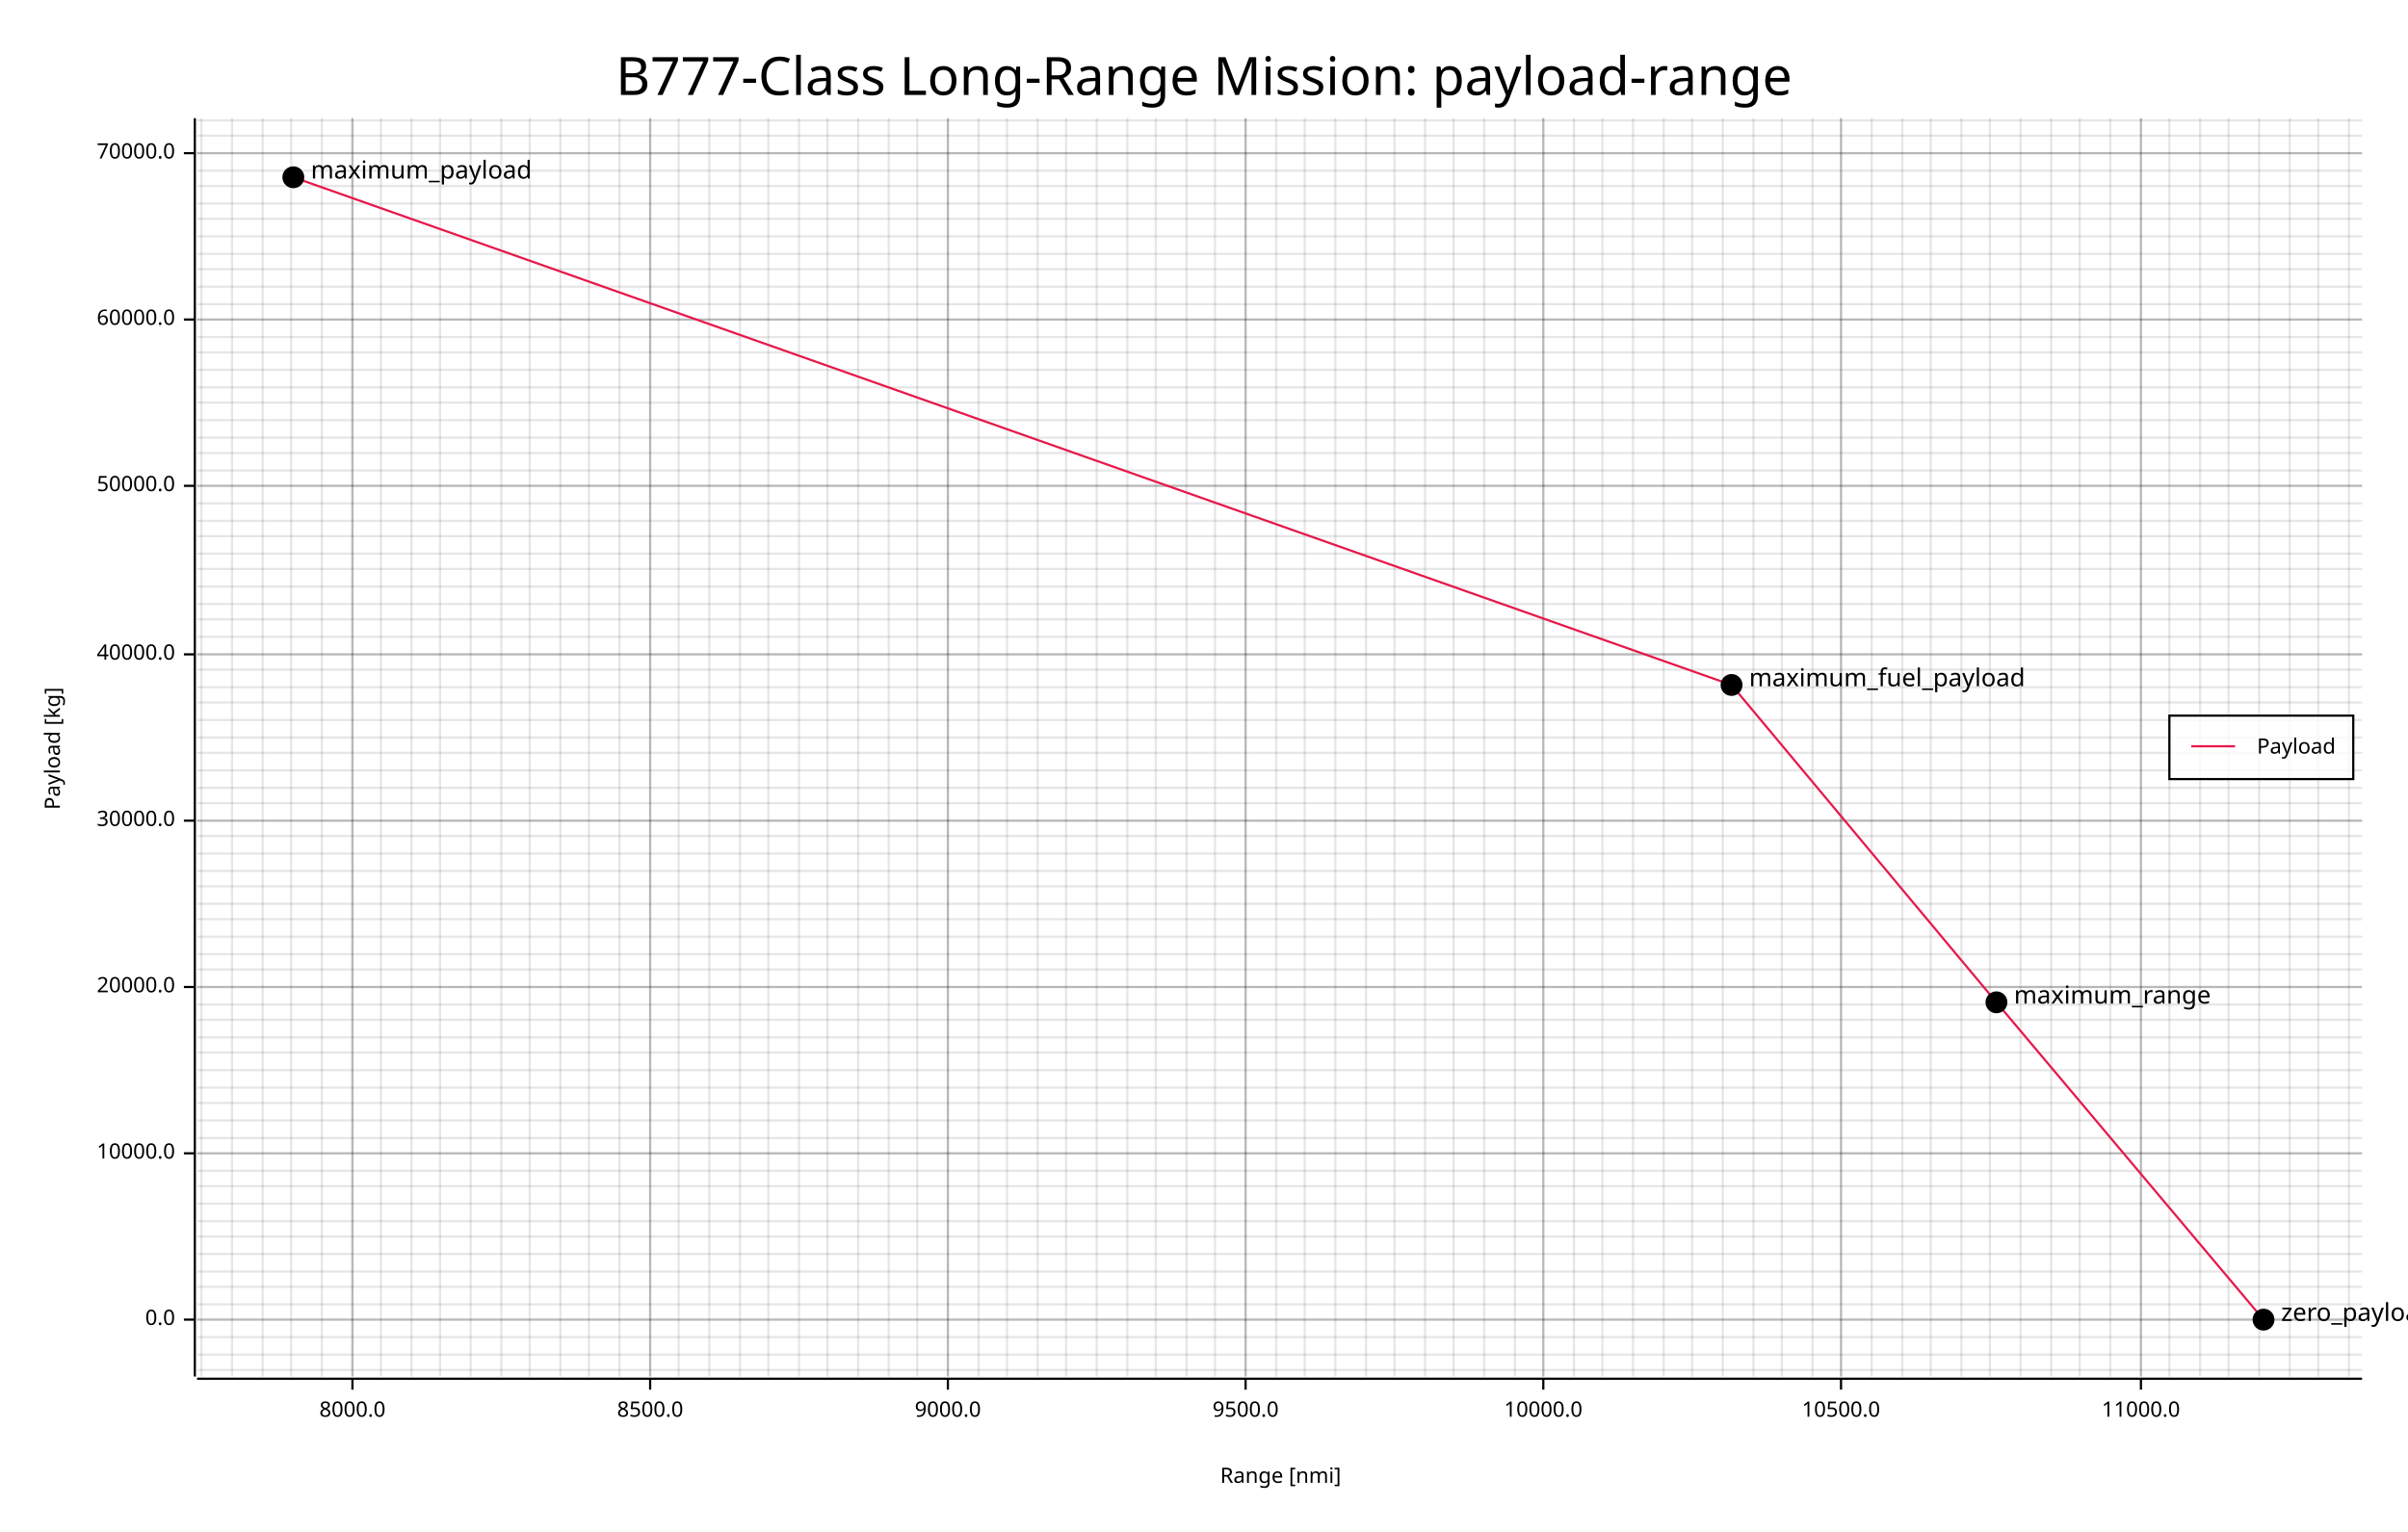
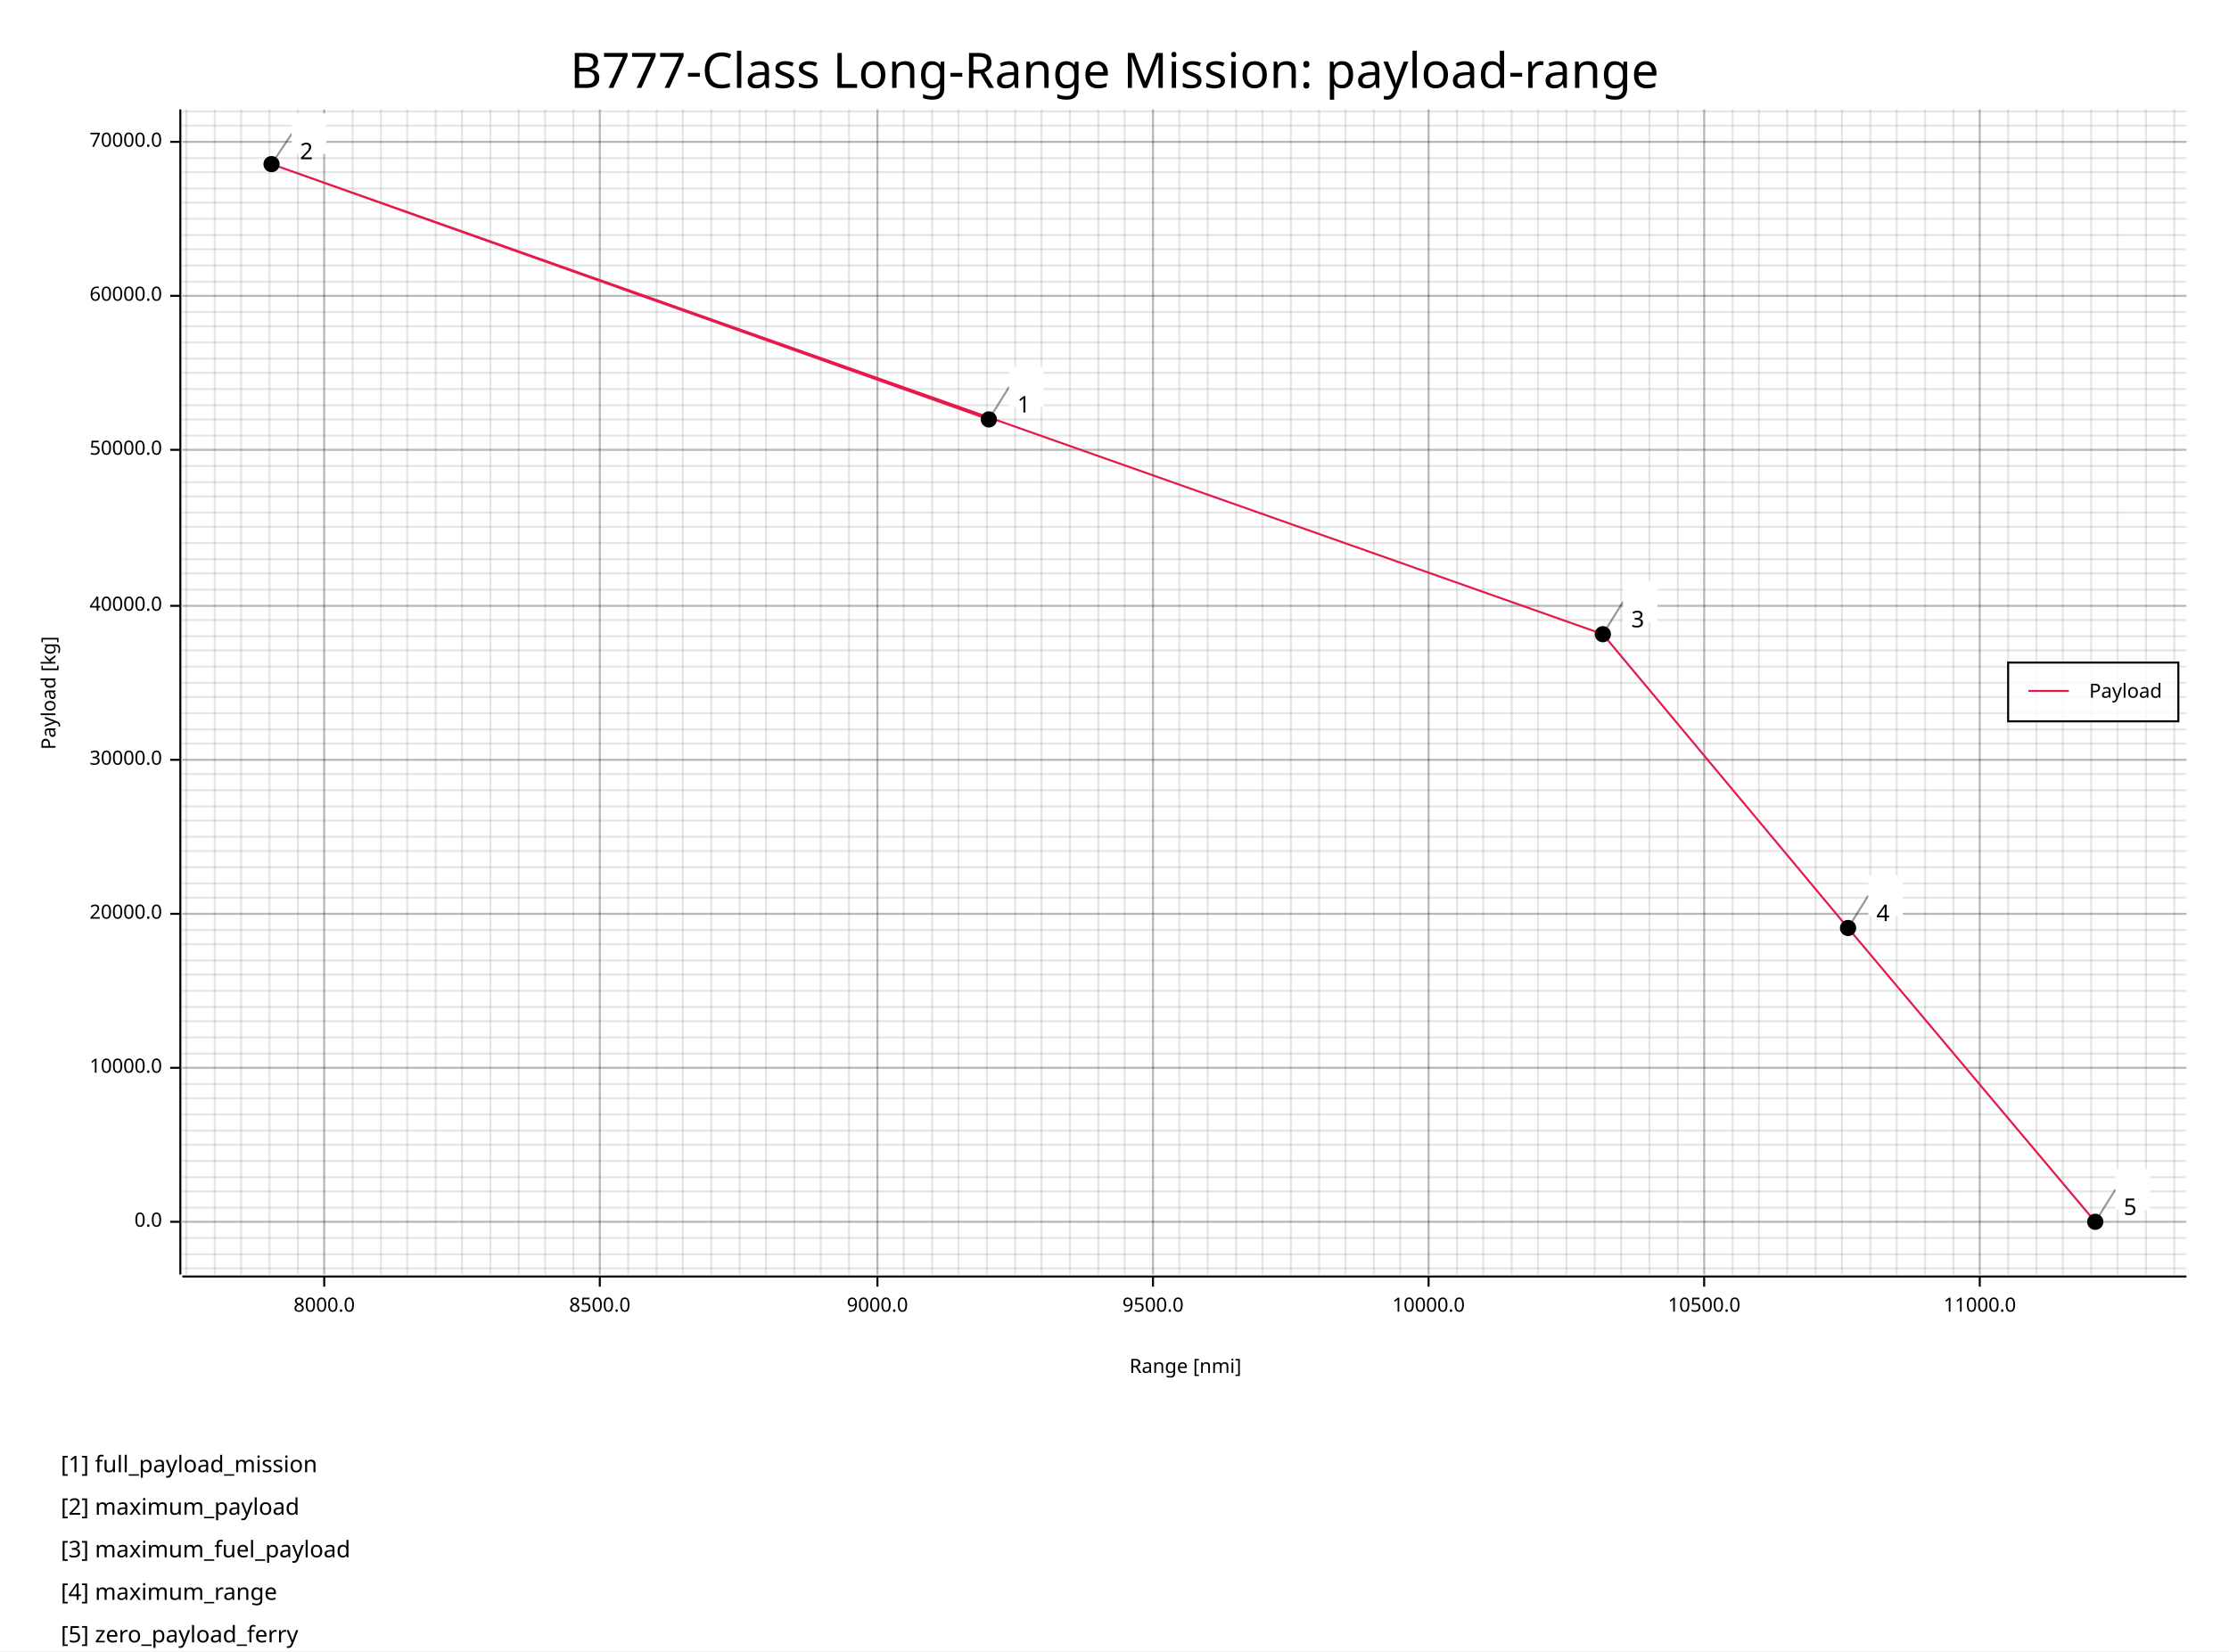
- <svg xmlns="http://www.w3.org/2000/svg" width="1100" height="700" viewBox="0 0 1100 700">
-   <rect x="0" y="0" width="1100" height="700" opacity="1" fill="#FFFFFF" stroke="none" />
+ <svg xmlns="http://www.w3.org/2000/svg" width="1100" height="815" viewBox="0 0 1100 815">
+   <rect x="0" y="0" width="1100" height="815" opacity="1" fill="#FFFFFF" stroke="none" />
  <text x="550" y="25" dy="0.76em" text-anchor="middle" font-family="sans-serif" font-size="24.194" opacity="1" fill="#000000">
B777-Class Long-Range Mission: payload-range
</text>
  <line opacity="0.1" stroke="#000000" stroke-width="1" x1="92" y1="629" x2="92" y2="54" />
  <line opacity="0.1" stroke="#000000" stroke-width="1" x1="106" y1="629" x2="106" y2="54" />
-   <line opacity="0.1" stroke="#000000" stroke-width="1" x1="120" y1="629" x2="120" y2="54" />
+   <line opacity="0.1" stroke="#000000" stroke-width="1" x1="119" y1="629" x2="119" y2="54" />
  <line opacity="0.1" stroke="#000000" stroke-width="1" x1="133" y1="629" x2="133" y2="54" />
  <line opacity="0.1" stroke="#000000" stroke-width="1" x1="147" y1="629" x2="147" y2="54" />
-   <line opacity="0.1" stroke="#000000" stroke-width="1" x1="161" y1="629" x2="161" y2="54" />
+   <line opacity="0.1" stroke="#000000" stroke-width="1" x1="160" y1="629" x2="160" y2="54" />
  <line opacity="0.1" stroke="#000000" stroke-width="1" x1="174" y1="629" x2="174" y2="54" />
  <line opacity="0.1" stroke="#000000" stroke-width="1" x1="188" y1="629" x2="188" y2="54" />
  <line opacity="0.1" stroke="#000000" stroke-width="1" x1="201" y1="629" x2="201" y2="54" />
  <line opacity="0.1" stroke="#000000" stroke-width="1" x1="215" y1="629" x2="215" y2="54" />
-   <line opacity="0.1" stroke="#000000" stroke-width="1" x1="229" y1="629" x2="229" y2="54" />
+   <line opacity="0.1" stroke="#000000" stroke-width="1" x1="228" y1="629" x2="228" y2="54" />
  <line opacity="0.1" stroke="#000000" stroke-width="1" x1="242" y1="629" x2="242" y2="54" />
  <line opacity="0.1" stroke="#000000" stroke-width="1" x1="256" y1="629" x2="256" y2="54" />
  <line opacity="0.1" stroke="#000000" stroke-width="1" x1="269" y1="629" x2="269" y2="54" />
  <line opacity="0.1" stroke="#000000" stroke-width="1" x1="283" y1="629" x2="283" y2="54" />
-   <line opacity="0.1" stroke="#000000" stroke-width="1" x1="297" y1="629" x2="297" y2="54" />
+   <line opacity="0.1" stroke="#000000" stroke-width="1" x1="296" y1="629" x2="296" y2="54" />
  <line opacity="0.1" stroke="#000000" stroke-width="1" x1="310" y1="629" x2="310" y2="54" />
  <line opacity="0.1" stroke="#000000" stroke-width="1" x1="324" y1="629" x2="324" y2="54" />
-   <line opacity="0.1" stroke="#000000" stroke-width="1" x1="338" y1="629" x2="338" y2="54" />
+   <line opacity="0.1" stroke="#000000" stroke-width="1" x1="337" y1="629" x2="337" y2="54" />
  <line opacity="0.1" stroke="#000000" stroke-width="1" x1="351" y1="629" x2="351" y2="54" />
  <line opacity="0.1" stroke="#000000" stroke-width="1" x1="365" y1="629" x2="365" y2="54" />
  <line opacity="0.1" stroke="#000000" stroke-width="1" x1="378" y1="629" x2="378" y2="54" />
  <line opacity="0.1" stroke="#000000" stroke-width="1" x1="392" y1="629" x2="392" y2="54" />
-   <line opacity="0.1" stroke="#000000" stroke-width="1" x1="406" y1="629" x2="406" y2="54" />
+   <line opacity="0.1" stroke="#000000" stroke-width="1" x1="405" y1="629" x2="405" y2="54" />
  <line opacity="0.1" stroke="#000000" stroke-width="1" x1="419" y1="629" x2="419" y2="54" />
  <line opacity="0.1" stroke="#000000" stroke-width="1" x1="433" y1="629" x2="433" y2="54" />
-   <line opacity="0.1" stroke="#000000" stroke-width="1" x1="447" y1="629" x2="447" y2="54" />
+   <line opacity="0.1" stroke="#000000" stroke-width="1" x1="446" y1="629" x2="446" y2="54" />
  <line opacity="0.1" stroke="#000000" stroke-width="1" x1="460" y1="629" x2="460" y2="54" />
-   <line opacity="0.1" stroke="#000000" stroke-width="1" x1="474" y1="629" x2="474" y2="54" />
+   <line opacity="0.1" stroke="#000000" stroke-width="1" x1="473" y1="629" x2="473" y2="54" />
  <line opacity="0.1" stroke="#000000" stroke-width="1" x1="487" y1="629" x2="487" y2="54" />
  <line opacity="0.1" stroke="#000000" stroke-width="1" x1="501" y1="629" x2="501" y2="54" />
-   <line opacity="0.1" stroke="#000000" stroke-width="1" x1="515" y1="629" x2="515" y2="54" />
+   <line opacity="0.1" stroke="#000000" stroke-width="1" x1="514" y1="629" x2="514" y2="54" />
  <line opacity="0.1" stroke="#000000" stroke-width="1" x1="528" y1="629" x2="528" y2="54" />
  <line opacity="0.1" stroke="#000000" stroke-width="1" x1="542" y1="629" x2="542" y2="54" />
  <line opacity="0.1" stroke="#000000" stroke-width="1" x1="555" y1="629" x2="555" y2="54" />
  <line opacity="0.1" stroke="#000000" stroke-width="1" x1="569" y1="629" x2="569" y2="54" />
-   <line opacity="0.1" stroke="#000000" stroke-width="1" x1="583" y1="629" x2="583" y2="54" />
+   <line opacity="0.1" stroke="#000000" stroke-width="1" x1="582" y1="629" x2="582" y2="54" />
  <line opacity="0.1" stroke="#000000" stroke-width="1" x1="596" y1="629" x2="596" y2="54" />
  <line opacity="0.1" stroke="#000000" stroke-width="1" x1="610" y1="629" x2="610" y2="54" />
-   <line opacity="0.1" stroke="#000000" stroke-width="1" x1="624" y1="629" x2="624" y2="54" />
+   <line opacity="0.1" stroke="#000000" stroke-width="1" x1="623" y1="629" x2="623" y2="54" />
  <line opacity="0.1" stroke="#000000" stroke-width="1" x1="637" y1="629" x2="637" y2="54" />
  <line opacity="0.1" stroke="#000000" stroke-width="1" x1="651" y1="629" x2="651" y2="54" />
  <line opacity="0.1" stroke="#000000" stroke-width="1" x1="664" y1="629" x2="664" y2="54" />
  <line opacity="0.1" stroke="#000000" stroke-width="1" x1="678" y1="629" x2="678" y2="54" />
-   <line opacity="0.1" stroke="#000000" stroke-width="1" x1="692" y1="629" x2="692" y2="54" />
+   <line opacity="0.1" stroke="#000000" stroke-width="1" x1="691" y1="629" x2="691" y2="54" />
  <line opacity="0.1" stroke="#000000" stroke-width="1" x1="705" y1="629" x2="705" y2="54" />
  <line opacity="0.1" stroke="#000000" stroke-width="1" x1="719" y1="629" x2="719" y2="54" />
  <line opacity="0.1" stroke="#000000" stroke-width="1" x1="732" y1="629" x2="732" y2="54" />
  <line opacity="0.1" stroke="#000000" stroke-width="1" x1="746" y1="629" x2="746" y2="54" />
-   <line opacity="0.1" stroke="#000000" stroke-width="1" x1="760" y1="629" x2="760" y2="54" />
+   <line opacity="0.1" stroke="#000000" stroke-width="1" x1="759" y1="629" x2="759" y2="54" />
  <line opacity="0.1" stroke="#000000" stroke-width="1" x1="773" y1="629" x2="773" y2="54" />
  <line opacity="0.1" stroke="#000000" stroke-width="1" x1="787" y1="629" x2="787" y2="54" />
-   <line opacity="0.1" stroke="#000000" stroke-width="1" x1="801" y1="629" x2="801" y2="54" />
+   <line opacity="0.1" stroke="#000000" stroke-width="1" x1="800" y1="629" x2="800" y2="54" />
  <line opacity="0.1" stroke="#000000" stroke-width="1" x1="814" y1="629" x2="814" y2="54" />
  <line opacity="0.1" stroke="#000000" stroke-width="1" x1="828" y1="629" x2="828" y2="54" />
  <line opacity="0.1" stroke="#000000" stroke-width="1" x1="841" y1="629" x2="841" y2="54" />
  <line opacity="0.1" stroke="#000000" stroke-width="1" x1="855" y1="629" x2="855" y2="54" />
-   <line opacity="0.1" stroke="#000000" stroke-width="1" x1="869" y1="629" x2="869" y2="54" />
+   <line opacity="0.1" stroke="#000000" stroke-width="1" x1="868" y1="629" x2="868" y2="54" />
  <line opacity="0.1" stroke="#000000" stroke-width="1" x1="882" y1="629" x2="882" y2="54" />
  <line opacity="0.1" stroke="#000000" stroke-width="1" x1="896" y1="629" x2="896" y2="54" />
  <line opacity="0.1" stroke="#000000" stroke-width="1" x1="909" y1="629" x2="909" y2="54" />
  <line opacity="0.1" stroke="#000000" stroke-width="1" x1="923" y1="629" x2="923" y2="54" />
-   <line opacity="0.1" stroke="#000000" stroke-width="1" x1="937" y1="629" x2="937" y2="54" />
+   <line opacity="0.1" stroke="#000000" stroke-width="1" x1="936" y1="629" x2="936" y2="54" />
  <line opacity="0.1" stroke="#000000" stroke-width="1" x1="950" y1="629" x2="950" y2="54" />
  <line opacity="0.1" stroke="#000000" stroke-width="1" x1="964" y1="629" x2="964" y2="54" />
-   <line opacity="0.1" stroke="#000000" stroke-width="1" x1="978" y1="629" x2="978" y2="54" />
+   <line opacity="0.1" stroke="#000000" stroke-width="1" x1="977" y1="629" x2="977" y2="54" />
  <line opacity="0.1" stroke="#000000" stroke-width="1" x1="991" y1="629" x2="991" y2="54" />
  <line opacity="0.1" stroke="#000000" stroke-width="1" x1="1005" y1="629" x2="1005" y2="54" />
  <line opacity="0.1" stroke="#000000" stroke-width="1" x1="1018" y1="629" x2="1018" y2="54" />
  <line opacity="0.1" stroke="#000000" stroke-width="1" x1="1032" y1="629" x2="1032" y2="54" />
-   <line opacity="0.1" stroke="#000000" stroke-width="1" x1="1046" y1="629" x2="1046" y2="54" />
+   <line opacity="0.1" stroke="#000000" stroke-width="1" x1="1045" y1="629" x2="1045" y2="54" />
  <line opacity="0.1" stroke="#000000" stroke-width="1" x1="1059" y1="629" x2="1059" y2="54" />
  <line opacity="0.1" stroke="#000000" stroke-width="1" x1="1073" y1="629" x2="1073" y2="54" />
  <line opacity="0.1" stroke="#000000" stroke-width="1" x1="90" y1="626" x2="1079" y2="626" />
  <line opacity="0.1" stroke="#000000" stroke-width="1" x1="90" y1="619" x2="1079" y2="619" />
  <line opacity="0.1" stroke="#000000" stroke-width="1" x1="90" y1="611" x2="1079" y2="611" />
  <line opacity="0.1" stroke="#000000" stroke-width="1" x1="90" y1="603" x2="1079" y2="603" />
  <line opacity="0.1" stroke="#000000" stroke-width="1" x1="90" y1="596" x2="1079" y2="596" />
  <line opacity="0.1" stroke="#000000" stroke-width="1" x1="90" y1="588" x2="1079" y2="588" />
  <line opacity="0.1" stroke="#000000" stroke-width="1" x1="90" y1="581" x2="1079" y2="581" />
  <line opacity="0.1" stroke="#000000" stroke-width="1" x1="90" y1="573" x2="1079" y2="573" />
  <line opacity="0.1" stroke="#000000" stroke-width="1" x1="90" y1="565" x2="1079" y2="565" />
  <line opacity="0.1" stroke="#000000" stroke-width="1" x1="90" y1="558" x2="1079" y2="558" />
  <line opacity="0.1" stroke="#000000" stroke-width="1" x1="90" y1="550" x2="1079" y2="550" />
  <line opacity="0.1" stroke="#000000" stroke-width="1" x1="90" y1="542" x2="1079" y2="542" />
  <line opacity="0.1" stroke="#000000" stroke-width="1" x1="90" y1="535" x2="1079" y2="535" />
  <line opacity="0.1" stroke="#000000" stroke-width="1" x1="90" y1="527" x2="1079" y2="527" />
  <line opacity="0.1" stroke="#000000" stroke-width="1" x1="90" y1="520" x2="1079" y2="520" />
  <line opacity="0.1" stroke="#000000" stroke-width="1" x1="90" y1="512" x2="1079" y2="512" />
  <line opacity="0.1" stroke="#000000" stroke-width="1" x1="90" y1="504" x2="1079" y2="504" />
  <line opacity="0.1" stroke="#000000" stroke-width="1" x1="90" y1="497" x2="1079" y2="497" />
  <line opacity="0.1" stroke="#000000" stroke-width="1" x1="90" y1="489" x2="1079" y2="489" />
  <line opacity="0.1" stroke="#000000" stroke-width="1" x1="90" y1="481" x2="1079" y2="481" />
  <line opacity="0.1" stroke="#000000" stroke-width="1" x1="90" y1="474" x2="1079" y2="474" />
  <line opacity="0.1" stroke="#000000" stroke-width="1" x1="90" y1="466" x2="1079" y2="466" />
  <line opacity="0.1" stroke="#000000" stroke-width="1" x1="90" y1="459" x2="1079" y2="459" />
  <line opacity="0.1" stroke="#000000" stroke-width="1" x1="90" y1="451" x2="1079" y2="451" />
  <line opacity="0.1" stroke="#000000" stroke-width="1" x1="90" y1="443" x2="1079" y2="443" />
  <line opacity="0.1" stroke="#000000" stroke-width="1" x1="90" y1="436" x2="1079" y2="436" />
  <line opacity="0.1" stroke="#000000" stroke-width="1" x1="90" y1="428" x2="1079" y2="428" />
  <line opacity="0.1" stroke="#000000" stroke-width="1" x1="90" y1="420" x2="1079" y2="420" />
  <line opacity="0.1" stroke="#000000" stroke-width="1" x1="90" y1="413" x2="1079" y2="413" />
  <line opacity="0.1" stroke="#000000" stroke-width="1" x1="90" y1="405" x2="1079" y2="405" />
  <line opacity="0.1" stroke="#000000" stroke-width="1" x1="90" y1="398" x2="1079" y2="398" />
  <line opacity="0.1" stroke="#000000" stroke-width="1" x1="90" y1="390" x2="1079" y2="390" />
  <line opacity="0.1" stroke="#000000" stroke-width="1" x1="90" y1="382" x2="1079" y2="382" />
  <line opacity="0.1" stroke="#000000" stroke-width="1" x1="90" y1="375" x2="1079" y2="375" />
  <line opacity="0.1" stroke="#000000" stroke-width="1" x1="90" y1="367" x2="1079" y2="367" />
  <line opacity="0.1" stroke="#000000" stroke-width="1" x1="90" y1="360" x2="1079" y2="360" />
  <line opacity="0.1" stroke="#000000" stroke-width="1" x1="90" y1="352" x2="1079" y2="352" />
  <line opacity="0.1" stroke="#000000" stroke-width="1" x1="90" y1="344" x2="1079" y2="344" />
  <line opacity="0.1" stroke="#000000" stroke-width="1" x1="90" y1="337" x2="1079" y2="337" />
  <line opacity="0.1" stroke="#000000" stroke-width="1" x1="90" y1="329" x2="1079" y2="329" />
  <line opacity="0.1" stroke="#000000" stroke-width="1" x1="90" y1="321" x2="1079" y2="321" />
  <line opacity="0.1" stroke="#000000" stroke-width="1" x1="90" y1="314" x2="1079" y2="314" />
  <line opacity="0.1" stroke="#000000" stroke-width="1" x1="90" y1="306" x2="1079" y2="306" />
  <line opacity="0.1" stroke="#000000" stroke-width="1" x1="90" y1="299" x2="1079" y2="299" />
  <line opacity="0.1" stroke="#000000" stroke-width="1" x1="90" y1="291" x2="1079" y2="291" />
  <line opacity="0.1" stroke="#000000" stroke-width="1" x1="90" y1="283" x2="1079" y2="283" />
  <line opacity="0.1" stroke="#000000" stroke-width="1" x1="90" y1="276" x2="1079" y2="276" />
  <line opacity="0.1" stroke="#000000" stroke-width="1" x1="90" y1="268" x2="1079" y2="268" />
  <line opacity="0.1" stroke="#000000" stroke-width="1" x1="90" y1="260" x2="1079" y2="260" />
  <line opacity="0.1" stroke="#000000" stroke-width="1" x1="90" y1="253" x2="1079" y2="253" />
  <line opacity="0.1" stroke="#000000" stroke-width="1" x1="90" y1="245" x2="1079" y2="245" />
  <line opacity="0.1" stroke="#000000" stroke-width="1" x1="90" y1="238" x2="1079" y2="238" />
  <line opacity="0.1" stroke="#000000" stroke-width="1" x1="90" y1="230" x2="1079" y2="230" />
  <line opacity="0.1" stroke="#000000" stroke-width="1" x1="90" y1="222" x2="1079" y2="222" />
  <line opacity="0.1" stroke="#000000" stroke-width="1" x1="90" y1="215" x2="1079" y2="215" />
  <line opacity="0.1" stroke="#000000" stroke-width="1" x1="90" y1="207" x2="1079" y2="207" />
  <line opacity="0.1" stroke="#000000" stroke-width="1" x1="90" y1="200" x2="1079" y2="200" />
  <line opacity="0.1" stroke="#000000" stroke-width="1" x1="90" y1="192" x2="1079" y2="192" />
  <line opacity="0.1" stroke="#000000" stroke-width="1" x1="90" y1="184" x2="1079" y2="184" />
  <line opacity="0.1" stroke="#000000" stroke-width="1" x1="90" y1="177" x2="1079" y2="177" />
  <line opacity="0.1" stroke="#000000" stroke-width="1" x1="90" y1="169" x2="1079" y2="169" />
  <line opacity="0.1" stroke="#000000" stroke-width="1" x1="90" y1="161" x2="1079" y2="161" />
  <line opacity="0.1" stroke="#000000" stroke-width="1" x1="90" y1="154" x2="1079" y2="154" />
  <line opacity="0.1" stroke="#000000" stroke-width="1" x1="90" y1="146" x2="1079" y2="146" />
  <line opacity="0.1" stroke="#000000" stroke-width="1" x1="90" y1="139" x2="1079" y2="139" />
  <line opacity="0.1" stroke="#000000" stroke-width="1" x1="90" y1="131" x2="1079" y2="131" />
  <line opacity="0.1" stroke="#000000" stroke-width="1" x1="90" y1="123" x2="1079" y2="123" />
  <line opacity="0.1" stroke="#000000" stroke-width="1" x1="90" y1="116" x2="1079" y2="116" />
  <line opacity="0.1" stroke="#000000" stroke-width="1" x1="90" y1="108" x2="1079" y2="108" />
  <line opacity="0.1" stroke="#000000" stroke-width="1" x1="90" y1="100" x2="1079" y2="100" />
  <line opacity="0.1" stroke="#000000" stroke-width="1" x1="90" y1="93" x2="1079" y2="93" />
  <line opacity="0.1" stroke="#000000" stroke-width="1" x1="90" y1="85" x2="1079" y2="85" />
  <line opacity="0.1" stroke="#000000" stroke-width="1" x1="90" y1="78" x2="1079" y2="78" />
  <line opacity="0.1" stroke="#000000" stroke-width="1" x1="90" y1="70" x2="1079" y2="70" />
  <line opacity="0.1" stroke="#000000" stroke-width="1" x1="90" y1="62" x2="1079" y2="62" />
  <line opacity="0.1" stroke="#000000" stroke-width="1" x1="90" y1="55" x2="1079" y2="55" />
  <text x="20" y="342" dy="0.76em" text-anchor="middle" font-family="sans-serif" font-size="9.677" opacity="1" fill="#000000" transform="rotate(270, 20, 342)">
Payload [kg]
</text>
  <text x="585" y="680" dy="-0.5ex" text-anchor="middle" font-family="sans-serif" font-size="9.677" opacity="1" fill="#000000">
Range [nmi]
</text>
-   <line opacity="0.2" stroke="#000000" stroke-width="1" x1="161" y1="629" x2="161" y2="54" />
-   <line opacity="0.2" stroke="#000000" stroke-width="1" x1="297" y1="629" x2="297" y2="54" />
+   <line opacity="0.2" stroke="#000000" stroke-width="1" x1="160" y1="629" x2="160" y2="54" />
+   <line opacity="0.2" stroke="#000000" stroke-width="1" x1="296" y1="629" x2="296" y2="54" />
  <line opacity="0.2" stroke="#000000" stroke-width="1" x1="433" y1="629" x2="433" y2="54" />
  <line opacity="0.2" stroke="#000000" stroke-width="1" x1="569" y1="629" x2="569" y2="54" />
  <line opacity="0.2" stroke="#000000" stroke-width="1" x1="705" y1="629" x2="705" y2="54" />
  <line opacity="0.2" stroke="#000000" stroke-width="1" x1="841" y1="629" x2="841" y2="54" />
-   <line opacity="0.2" stroke="#000000" stroke-width="1" x1="978" y1="629" x2="978" y2="54" />
+   <line opacity="0.2" stroke="#000000" stroke-width="1" x1="977" y1="629" x2="977" y2="54" />
  <line opacity="0.2" stroke="#000000" stroke-width="1" x1="90" y1="603" x2="1079" y2="603" />
  <line opacity="0.2" stroke="#000000" stroke-width="1" x1="90" y1="527" x2="1079" y2="527" />
  <line opacity="0.2" stroke="#000000" stroke-width="1" x1="90" y1="451" x2="1079" y2="451" />
  <line opacity="0.2" stroke="#000000" stroke-width="1" x1="90" y1="375" x2="1079" y2="375" />
  <line opacity="0.2" stroke="#000000" stroke-width="1" x1="90" y1="299" x2="1079" y2="299" />
  <line opacity="0.2" stroke="#000000" stroke-width="1" x1="90" y1="222" x2="1079" y2="222" />
  <line opacity="0.2" stroke="#000000" stroke-width="1" x1="90" y1="146" x2="1079" y2="146" />
  <line opacity="0.2" stroke="#000000" stroke-width="1" x1="90" y1="70" x2="1079" y2="70" />
  <polyline fill="none" opacity="1" stroke="#000000" stroke-width="1" points="89,54 89,629 " />
  <text x="80" y="603" dy="0.5ex" text-anchor="end" font-family="sans-serif" font-size="9.677" opacity="1" fill="#000000">
0.0
</text>
  <polyline fill="none" opacity="1" stroke="#000000" stroke-width="1" points="84,603 89,603 " />
  <text x="80" y="527" dy="0.5ex" text-anchor="end" font-family="sans-serif" font-size="9.677" opacity="1" fill="#000000">
10000.0
</text>
  <polyline fill="none" opacity="1" stroke="#000000" stroke-width="1" points="84,527 89,527 " />
  <text x="80" y="451" dy="0.5ex" text-anchor="end" font-family="sans-serif" font-size="9.677" opacity="1" fill="#000000">
20000.0
</text>
  <polyline fill="none" opacity="1" stroke="#000000" stroke-width="1" points="84,451 89,451 " />
  <text x="80" y="375" dy="0.5ex" text-anchor="end" font-family="sans-serif" font-size="9.677" opacity="1" fill="#000000">
30000.0
</text>
  <polyline fill="none" opacity="1" stroke="#000000" stroke-width="1" points="84,375 89,375 " />
  <text x="80" y="299" dy="0.5ex" text-anchor="end" font-family="sans-serif" font-size="9.677" opacity="1" fill="#000000">
40000.0
</text>
  <polyline fill="none" opacity="1" stroke="#000000" stroke-width="1" points="84,299 89,299 " />
  <text x="80" y="222" dy="0.5ex" text-anchor="end" font-family="sans-serif" font-size="9.677" opacity="1" fill="#000000">
50000.0
</text>
  <polyline fill="none" opacity="1" stroke="#000000" stroke-width="1" points="84,222 89,222 " />
  <text x="80" y="146" dy="0.5ex" text-anchor="end" font-family="sans-serif" font-size="9.677" opacity="1" fill="#000000">
60000.0
</text>
  <polyline fill="none" opacity="1" stroke="#000000" stroke-width="1" points="84,146 89,146 " />
  <text x="80" y="70" dy="0.5ex" text-anchor="end" font-family="sans-serif" font-size="9.677" opacity="1" fill="#000000">
70000.0
</text>
  <polyline fill="none" opacity="1" stroke="#000000" stroke-width="1" points="84,70 89,70 " />
  <polyline fill="none" opacity="1" stroke="#000000" stroke-width="1" points="90,630 1079,630 " />
-   <text x="161" y="640" dy="0.76em" text-anchor="middle" font-family="sans-serif" font-size="9.677" opacity="1" fill="#000000">
+   <text x="160" y="640" dy="0.76em" text-anchor="middle" font-family="sans-serif" font-size="9.677" opacity="1" fill="#000000">
8000.0
</text>
-   <polyline fill="none" opacity="1" stroke="#000000" stroke-width="1" points="161,630 161,635 " />
-   <text x="297" y="640" dy="0.76em" text-anchor="middle" font-family="sans-serif" font-size="9.677" opacity="1" fill="#000000">
+   <polyline fill="none" opacity="1" stroke="#000000" stroke-width="1" points="160,630 160,635 " />
+   <text x="296" y="640" dy="0.76em" text-anchor="middle" font-family="sans-serif" font-size="9.677" opacity="1" fill="#000000">
8500.0
</text>
-   <polyline fill="none" opacity="1" stroke="#000000" stroke-width="1" points="297,630 297,635 " />
+   <polyline fill="none" opacity="1" stroke="#000000" stroke-width="1" points="296,630 296,635 " />
  <text x="433" y="640" dy="0.76em" text-anchor="middle" font-family="sans-serif" font-size="9.677" opacity="1" fill="#000000">
9000.0
</text>
  <polyline fill="none" opacity="1" stroke="#000000" stroke-width="1" points="433,630 433,635 " />
  <text x="569" y="640" dy="0.76em" text-anchor="middle" font-family="sans-serif" font-size="9.677" opacity="1" fill="#000000">
9500.0
</text>
  <polyline fill="none" opacity="1" stroke="#000000" stroke-width="1" points="569,630 569,635 " />
  <text x="705" y="640" dy="0.76em" text-anchor="middle" font-family="sans-serif" font-size="9.677" opacity="1" fill="#000000">
10000.0
</text>
  <polyline fill="none" opacity="1" stroke="#000000" stroke-width="1" points="705,630 705,635 " />
  <text x="841" y="640" dy="0.76em" text-anchor="middle" font-family="sans-serif" font-size="9.677" opacity="1" fill="#000000">
10500.0
</text>
  <polyline fill="none" opacity="1" stroke="#000000" stroke-width="1" points="841,630 841,635 " />
-   <text x="978" y="640" dy="0.76em" text-anchor="middle" font-family="sans-serif" font-size="9.677" opacity="1" fill="#000000">
+   <text x="977" y="640" dy="0.76em" text-anchor="middle" font-family="sans-serif" font-size="9.677" opacity="1" fill="#000000">
11000.0
</text>
-   <polyline fill="none" opacity="1" stroke="#000000" stroke-width="1" points="978,630 978,635 " />
-   <polyline fill="none" opacity="1" stroke="#E6194B" stroke-width="1" points="134,81 791,313 912,458 1034,603 " />
-   <circle cx="134" cy="81" r="5" opacity="1" fill="#000000" stroke="none" stroke-width="1" />
-   <text x="142" y="73" dy="0.76em" text-anchor="start" font-family="sans-serif" font-size="11.29" opacity="1" fill="#000000">
- maximum_payload
- </text>
-   <circle cx="791" cy="313" r="5" opacity="1" fill="#000000" stroke="none" stroke-width="1" />
-   <text x="799" y="305" dy="0.76em" text-anchor="start" font-family="sans-serif" font-size="11.29" opacity="1" fill="#000000">
- maximum_fuel_payload
- </text>
-   <circle cx="912" cy="458" r="5" opacity="1" fill="#000000" stroke="none" stroke-width="1" />
-   <text x="920" y="450" dy="0.76em" text-anchor="start" font-family="sans-serif" font-size="11.29" opacity="1" fill="#000000">
- maximum_range
- </text>
-   <circle cx="1034" cy="603" r="5" opacity="1" fill="#000000" stroke="none" stroke-width="1" />
-   <text x="1042" y="595" dy="0.76em" text-anchor="start" font-family="sans-serif" font-size="11.29" opacity="1" fill="#000000">
- zero_payload_ferry
+   <polyline fill="none" opacity="1" stroke="#000000" stroke-width="1" points="977,630 977,635 " />
+   <polyline fill="none" opacity="1" stroke="#E6194B" stroke-width="1" points="488,207 134,81 791,313 912,458 1034,603 " />
+   <circle cx="488" cy="207" r="4" opacity="1" fill="#000000" stroke="none" stroke-width="1" />
+   <polyline fill="none" opacity="0.4" stroke="#000000" stroke-width="1" points="488,207 498,191 " />
+   <rect x="498" y="181" width="17" height="20" opacity="1" fill="#FFFFFF" stroke="none" />
+   <text x="502" y="195" dy="0.76em" text-anchor="start" font-family="sans-serif" font-size="11.29" opacity="1" fill="#000000">
+ 1
+ </text>
+   <circle cx="134" cy="81" r="4" opacity="1" fill="#000000" stroke="none" stroke-width="1" />
+   <polyline fill="none" opacity="0.4" stroke="#000000" stroke-width="1" points="134,81 144,66 " />
+   <rect x="144" y="56" width="17" height="20" opacity="1" fill="#FFFFFF" stroke="none" />
+   <text x="148" y="70" dy="0.76em" text-anchor="start" font-family="sans-serif" font-size="11.29" opacity="1" fill="#000000">
+ 2
+ </text>
+   <circle cx="791" cy="313" r="4" opacity="1" fill="#000000" stroke="none" stroke-width="1" />
+   <polyline fill="none" opacity="0.4" stroke="#000000" stroke-width="1" points="791,313 801,297 " />
+   <rect x="801" y="287" width="17" height="20" opacity="1" fill="#FFFFFF" stroke="none" />
+   <text x="805" y="301" dy="0.76em" text-anchor="start" font-family="sans-serif" font-size="11.29" opacity="1" fill="#000000">
+ 3
+ </text>
+   <circle cx="912" cy="458" r="4" opacity="1" fill="#000000" stroke="none" stroke-width="1" />
+   <polyline fill="none" opacity="0.4" stroke="#000000" stroke-width="1" points="912,458 922,442 " />
+   <rect x="922" y="432" width="17" height="20" opacity="1" fill="#FFFFFF" stroke="none" />
+   <text x="926" y="446" dy="0.76em" text-anchor="start" font-family="sans-serif" font-size="11.29" opacity="1" fill="#000000">
+ 4
+ </text>
+   <circle cx="1034" cy="603" r="4" opacity="1" fill="#000000" stroke="none" stroke-width="1" />
+   <polyline fill="none" opacity="0.4" stroke="#000000" stroke-width="1" points="1034,603 1044,587 " />
+   <rect x="1044" y="577" width="17" height="20" opacity="1" fill="#FFFFFF" stroke="none" />
+   <text x="1048" y="591" dy="0.76em" text-anchor="start" font-family="sans-serif" font-size="11.29" opacity="1" fill="#000000">
+ 5
+ </text>
+   <text x="30" y="718" dy="0.76em" text-anchor="start" font-family="sans-serif" font-size="11.29" opacity="1" fill="#000000">
+ [1] full_payload_mission
+ </text>
+   <text x="30" y="739" dy="0.76em" text-anchor="start" font-family="sans-serif" font-size="11.29" opacity="1" fill="#000000">
+ [2] maximum_payload
+ </text>
+   <text x="30" y="760" dy="0.76em" text-anchor="start" font-family="sans-serif" font-size="11.29" opacity="1" fill="#000000">
+ [3] maximum_fuel_payload
+ </text>
+   <text x="30" y="781" dy="0.76em" text-anchor="start" font-family="sans-serif" font-size="11.29" opacity="1" fill="#000000">
+ [4] maximum_range
+ </text>
+   <text x="30" y="802" dy="0.76em" text-anchor="start" font-family="sans-serif" font-size="11.29" opacity="1" fill="#000000">
+ [5] zero_payload_ferry
</text>
  <rect x="991" y="327" width="84" height="29" opacity="0.8" fill="#FFFFFF" stroke="none" />
  <rect x="991" y="327" width="84" height="29" opacity="1" fill="none" stroke="#000000" />
  <text x="1031" y="337" dy="0.76em" text-anchor="start" font-family="sans-serif" font-size="9.677" opacity="1" fill="#000000">
Payload
</text>
  <polyline fill="none" opacity="1" stroke="#E6194B" stroke-width="1" points="1001,341 1021,341 " />
</svg>
